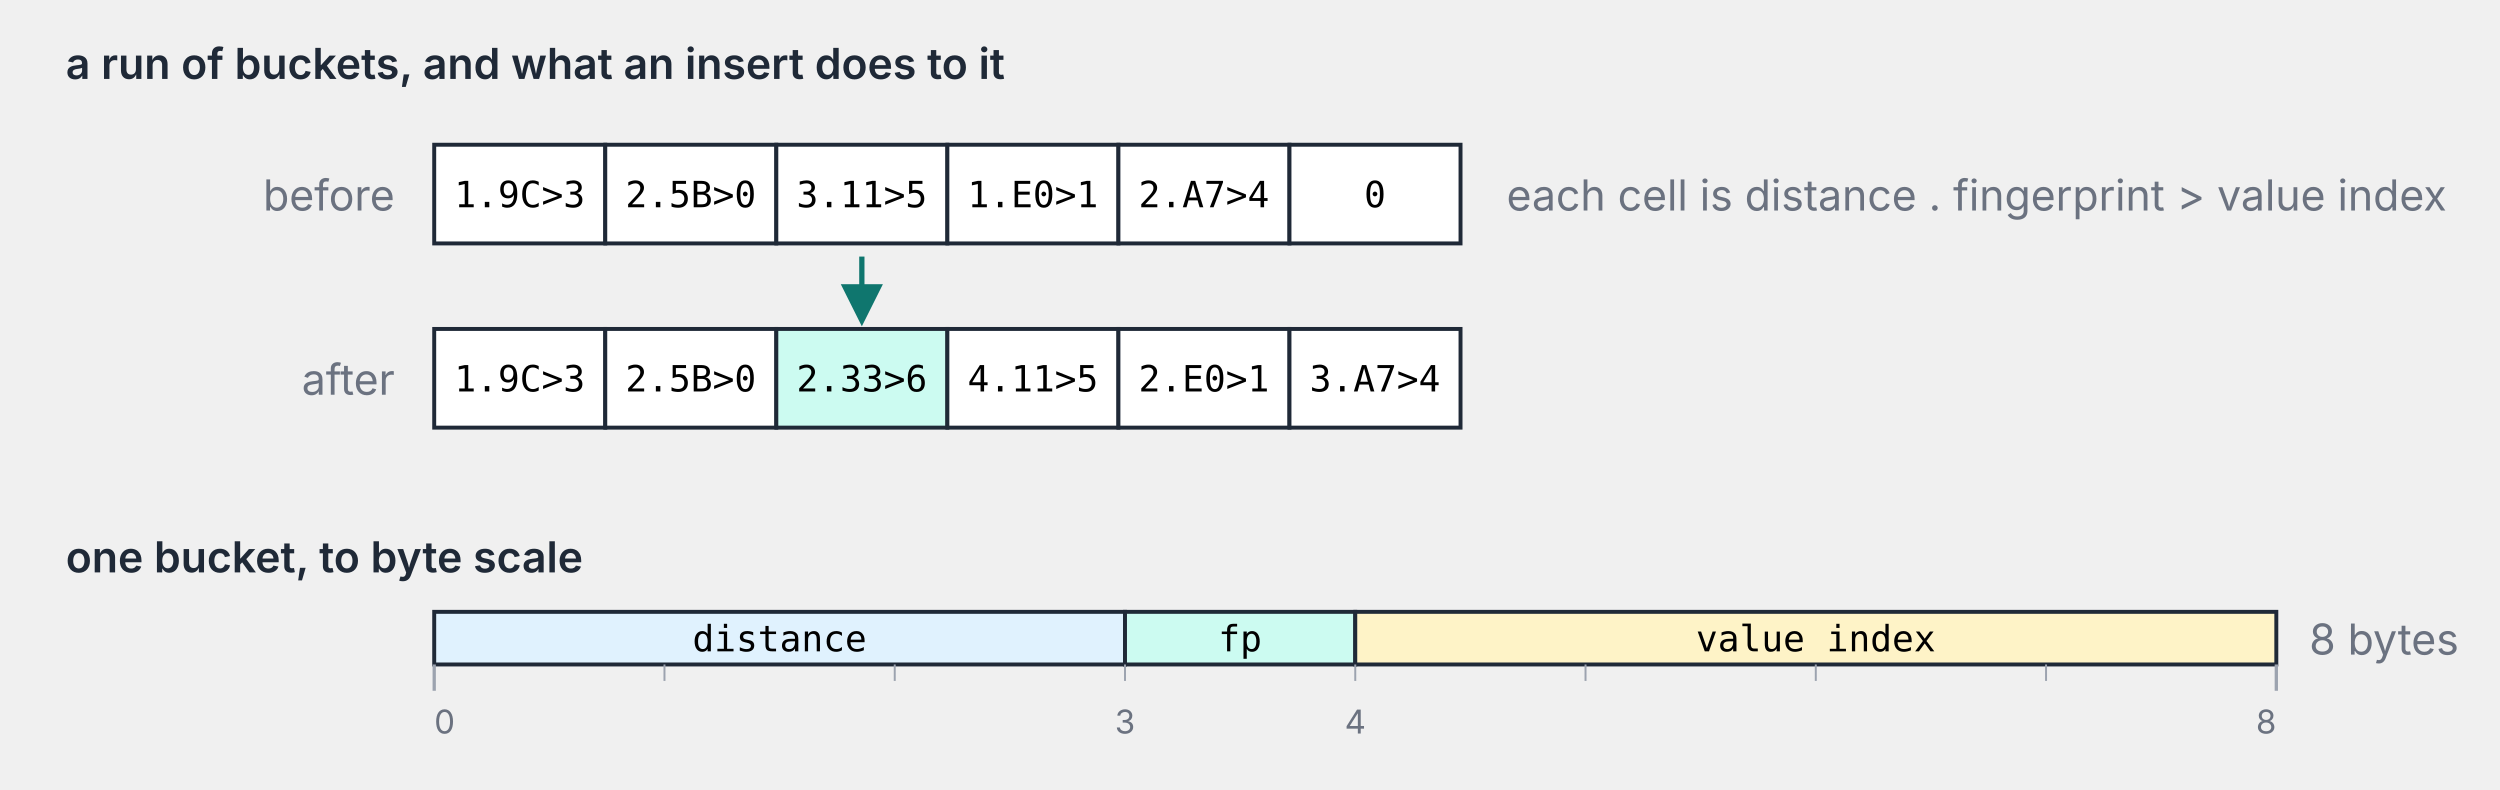
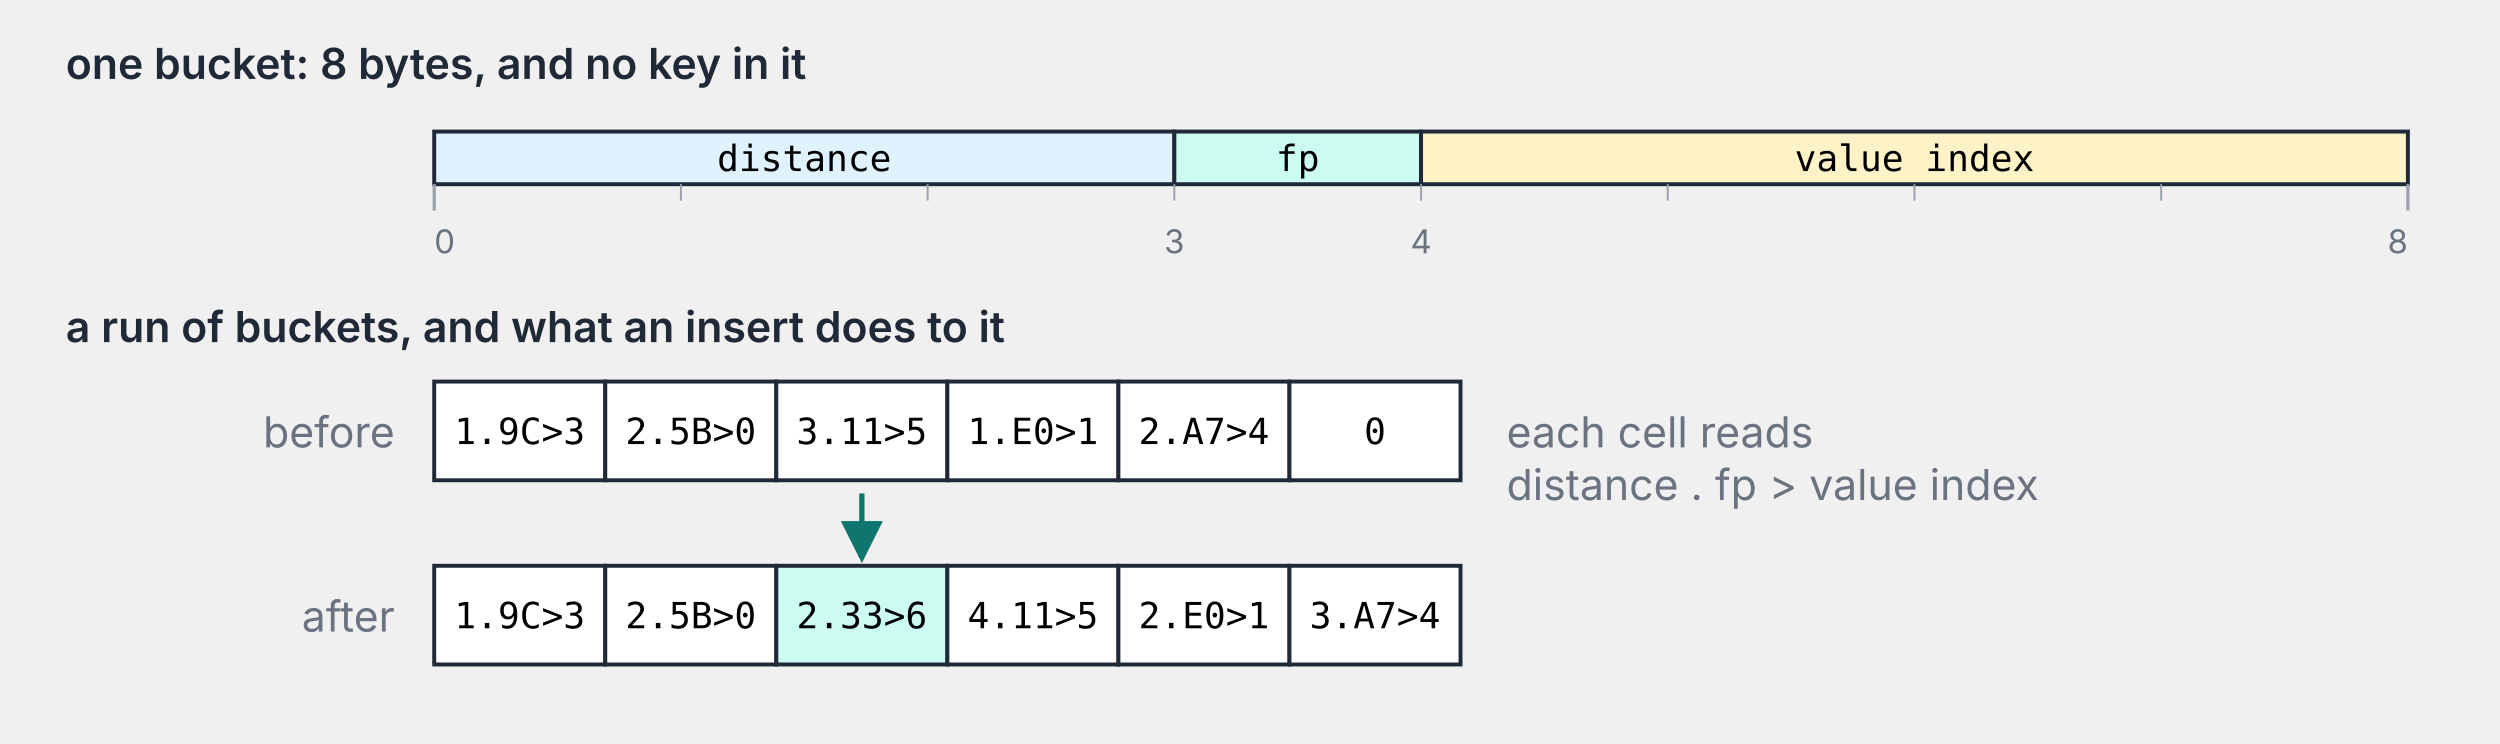
- <svg xmlns="http://www.w3.org/2000/svg" viewBox="0 0 760 240" font-family="Inter, system-ui, sans-serif" font-size="13">
+ <svg xmlns="http://www.w3.org/2000/svg" viewBox="0 0 760 226" font-family="Inter, system-ui, sans-serif" font-size="13">
  <style>
    .mono{font-family:ui-monospace,Menlo,Consolas,monospace;font-size:11px}
    .muted{fill:#6b7280}
    .lbl{fill:#1f2937;font-size:12px}
    .hd{fill:#1f2937;font-weight:600}
    .cell{fill:#fff;stroke:#1f2937;stroke-width:1.2}
    .fp{fill:#ccfbf1}
    .dist{fill:#e0f2fe}
    .idx{fill:#fef3c7}
    .ovf{fill:#ede9fe}
    .payload{fill:#f1f5f9}
    .sent{fill:url(#hatch);stroke:#9ca3af;stroke-width:1.2}
    .arrow{stroke:#0f766e;stroke-width:1.6;fill:none;marker-end:url(#head)}
    .thin{stroke:#9ca3af;stroke-width:1;fill:none}
  </style>
  <defs>
    <pattern id="hatch" width="6" height="6" patternUnits="userSpaceOnUse" patternTransform="rotate(45)">
      <line x1="0" y1="0" x2="0" y2="6" stroke="#d1d5db" stroke-width="2" />
    </pattern>
    <marker id="head" markerWidth="8" markerHeight="8" refX="6" refY="4" orient="auto">
      <path d="M0,0 L8,4 L0,8 z" fill="#0f766e" />
    </marker>
  </defs>
-   <text x="20" y="24" class="hd" text-anchor="start">a run of buckets, and what an insert does to it</text>
-   <rect x="132" y="44" width="52" height="30" class="cell " />
-   <text x="158" y="63" class="mono" text-anchor="middle" font-size="11">1.9C&gt;3</text>
-   <rect x="184" y="44" width="52" height="30" class="cell " />
-   <text x="210" y="63" class="mono" text-anchor="middle" font-size="11">2.5B&gt;0</text>
-   <rect x="236" y="44" width="52" height="30" class="cell " />
-   <text x="262" y="63" class="mono" text-anchor="middle" font-size="11">3.11&gt;5</text>
-   <rect x="288" y="44" width="52" height="30" class="cell " />
-   <text x="314" y="63" class="mono" text-anchor="middle" font-size="11">1.E0&gt;1</text>
-   <rect x="340" y="44" width="52" height="30" class="cell " />
-   <text x="366" y="63" class="mono" text-anchor="middle" font-size="11">2.A7&gt;4</text>
-   <rect x="392" y="44" width="52" height="30" class="cell " />
-   <text x="418" y="63" class="mono" text-anchor="middle" font-size="11">0</text>
-   <text x="120" y="64" class="muted" text-anchor="end">before</text>
-   <rect x="132" y="100" width="52" height="30" class="cell " />
-   <text x="158" y="119" class="mono" text-anchor="middle" font-size="11">1.9C&gt;3</text>
-   <rect x="184" y="100" width="52" height="30" class="cell " />
-   <text x="210" y="119" class="mono" text-anchor="middle" font-size="11">2.5B&gt;0</text>
-   <rect x="236" y="100" width="52" height="30" class="cell fp" />
-   <text x="262" y="119" class="mono" text-anchor="middle" font-size="11">2.33&gt;6</text>
-   <rect x="288" y="100" width="52" height="30" class="cell " />
-   <text x="314" y="119" class="mono" text-anchor="middle" font-size="11">4.11&gt;5</text>
-   <rect x="340" y="100" width="52" height="30" class="cell " />
-   <text x="366" y="119" class="mono" text-anchor="middle" font-size="11">2.E0&gt;1</text>
-   <rect x="392" y="100" width="52" height="30" class="cell " />
-   <text x="418" y="119" class="mono" text-anchor="middle" font-size="11">3.A7&gt;4</text>
-   <text x="120" y="120" class="muted" text-anchor="end">after</text>
-   <path d="M262,78 L262,96" class="arrow" />
-   <text x="458" y="64" class="muted" text-anchor="start">each cell is distance . fingerprint &gt; value index</text>
-   <text x="20" y="174" class="hd" text-anchor="start">one bucket, to byte scale</text>
-   <rect x="132.0" y="186" width="210.0" height="16" class="cell dist" />
-   <text x="237.0" y="198" class="mono" text-anchor="middle" font-size="9">distance</text>
-   <rect x="342.0" y="186" width="70.0" height="16" class="cell fp" />
-   <text x="377.0" y="198" class="mono" text-anchor="middle" font-size="9">fp</text>
-   <rect x="412.0" y="186" width="280.0" height="16" class="cell idx" />
-   <text x="552.0" y="198" class="mono" text-anchor="middle" font-size="9">value index</text>
-   <line x1="132.0" y1="202" x2="132.0" y2="210" stroke="#9ca3af" stroke-width="1" />
-   <line x1="202.0" y1="202" x2="202.0" y2="207" stroke="#9ca3af" stroke-width="0.6" />
-   <line x1="272.0" y1="202" x2="272.0" y2="207" stroke="#9ca3af" stroke-width="0.6" />
-   <line x1="342.0" y1="202" x2="342.0" y2="207" stroke="#9ca3af" stroke-width="0.6" />
-   <line x1="412.0" y1="202" x2="412.0" y2="207" stroke="#9ca3af" stroke-width="0.6" />
-   <line x1="482.0" y1="202" x2="482.0" y2="207" stroke="#9ca3af" stroke-width="0.6" />
-   <line x1="552.0" y1="202" x2="552.0" y2="207" stroke="#9ca3af" stroke-width="0.6" />
-   <line x1="622.0" y1="202" x2="622.0" y2="207" stroke="#9ca3af" stroke-width="0.6" />
-   <line x1="692.0" y1="202" x2="692.0" y2="210" stroke="#9ca3af" stroke-width="1" />
-   <text x="132.0" y="223" class="muted" text-anchor="start" font-size="10">0</text>
-   <text x="342.0" y="223" class="muted" text-anchor="middle" font-size="10">3</text>
-   <text x="412.0" y="223" class="muted" text-anchor="middle" font-size="10">4</text>
-   <text x="692.0" y="223" class="muted" text-anchor="end" font-size="10">8</text>
-   <text x="702" y="199" class="muted" text-anchor="start">8 bytes</text>
+   <text x="20" y="24" class="hd" text-anchor="start">one bucket: 8 bytes, and no key in it</text>
+   <rect x="132.0" y="40" width="225.0" height="16" class="cell dist" />
+   <text x="244.5" y="52" class="mono" text-anchor="middle" font-size="9">distance</text>
+   <rect x="357.0" y="40" width="75.0" height="16" class="cell fp" />
+   <text x="394.5" y="52" class="mono" text-anchor="middle" font-size="9">fp</text>
+   <rect x="432.0" y="40" width="300.0" height="16" class="cell idx" />
+   <text x="582.0" y="52" class="mono" text-anchor="middle" font-size="9">value index</text>
+   <line x1="132.0" y1="56" x2="132.0" y2="64" stroke="#9ca3af" stroke-width="1" />
+   <line x1="207.0" y1="56" x2="207.0" y2="61" stroke="#9ca3af" stroke-width="0.6" />
+   <line x1="282.0" y1="56" x2="282.0" y2="61" stroke="#9ca3af" stroke-width="0.6" />
+   <line x1="357.0" y1="56" x2="357.0" y2="61" stroke="#9ca3af" stroke-width="0.6" />
+   <line x1="432.0" y1="56" x2="432.0" y2="61" stroke="#9ca3af" stroke-width="0.6" />
+   <line x1="507.0" y1="56" x2="507.0" y2="61" stroke="#9ca3af" stroke-width="0.6" />
+   <line x1="582.0" y1="56" x2="582.0" y2="61" stroke="#9ca3af" stroke-width="0.6" />
+   <line x1="657.0" y1="56" x2="657.0" y2="61" stroke="#9ca3af" stroke-width="0.6" />
+   <line x1="732.0" y1="56" x2="732.0" y2="64" stroke="#9ca3af" stroke-width="1" />
+   <text x="132.0" y="77" class="muted" text-anchor="start" font-size="10">0</text>
+   <text x="357.0" y="77" class="muted" text-anchor="middle" font-size="10">3</text>
+   <text x="432.0" y="77" class="muted" text-anchor="middle" font-size="10">4</text>
+   <text x="732.0" y="77" class="muted" text-anchor="end" font-size="10">8</text>
+   <text x="20" y="104" class="hd" text-anchor="start">a run of buckets, and what an insert does to it</text>
+   <rect x="132" y="116" width="52" height="30" class="cell " />
+   <text x="158" y="135" class="mono" text-anchor="middle" font-size="11">1.9C&gt;3</text>
+   <rect x="184" y="116" width="52" height="30" class="cell " />
+   <text x="210" y="135" class="mono" text-anchor="middle" font-size="11">2.5B&gt;0</text>
+   <rect x="236" y="116" width="52" height="30" class="cell " />
+   <text x="262" y="135" class="mono" text-anchor="middle" font-size="11">3.11&gt;5</text>
+   <rect x="288" y="116" width="52" height="30" class="cell " />
+   <text x="314" y="135" class="mono" text-anchor="middle" font-size="11">1.E0&gt;1</text>
+   <rect x="340" y="116" width="52" height="30" class="cell " />
+   <text x="366" y="135" class="mono" text-anchor="middle" font-size="11">2.A7&gt;4</text>
+   <rect x="392" y="116" width="52" height="30" class="cell " />
+   <text x="418" y="135" class="mono" text-anchor="middle" font-size="11">0</text>
+   <text x="120" y="136" class="muted" text-anchor="end">before</text>
+   <rect x="132" y="172" width="52" height="30" class="cell " />
+   <text x="158" y="191" class="mono" text-anchor="middle" font-size="11">1.9C&gt;3</text>
+   <rect x="184" y="172" width="52" height="30" class="cell " />
+   <text x="210" y="191" class="mono" text-anchor="middle" font-size="11">2.5B&gt;0</text>
+   <rect x="236" y="172" width="52" height="30" class="cell fp" />
+   <text x="262" y="191" class="mono" text-anchor="middle" font-size="11">2.33&gt;6</text>
+   <rect x="288" y="172" width="52" height="30" class="cell " />
+   <text x="314" y="191" class="mono" text-anchor="middle" font-size="11">4.11&gt;5</text>
+   <rect x="340" y="172" width="52" height="30" class="cell " />
+   <text x="366" y="191" class="mono" text-anchor="middle" font-size="11">2.E0&gt;1</text>
+   <rect x="392" y="172" width="52" height="30" class="cell " />
+   <text x="418" y="191" class="mono" text-anchor="middle" font-size="11">3.A7&gt;4</text>
+   <text x="120" y="192" class="muted" text-anchor="end">after</text>
+   <path d="M262,150 L262,168" class="arrow" />
+   <text x="458" y="136" class="muted" text-anchor="start">each cell reads</text>
+   <text x="458" y="152" class="muted" text-anchor="start">distance . fp &gt; value index</text>
</svg>
